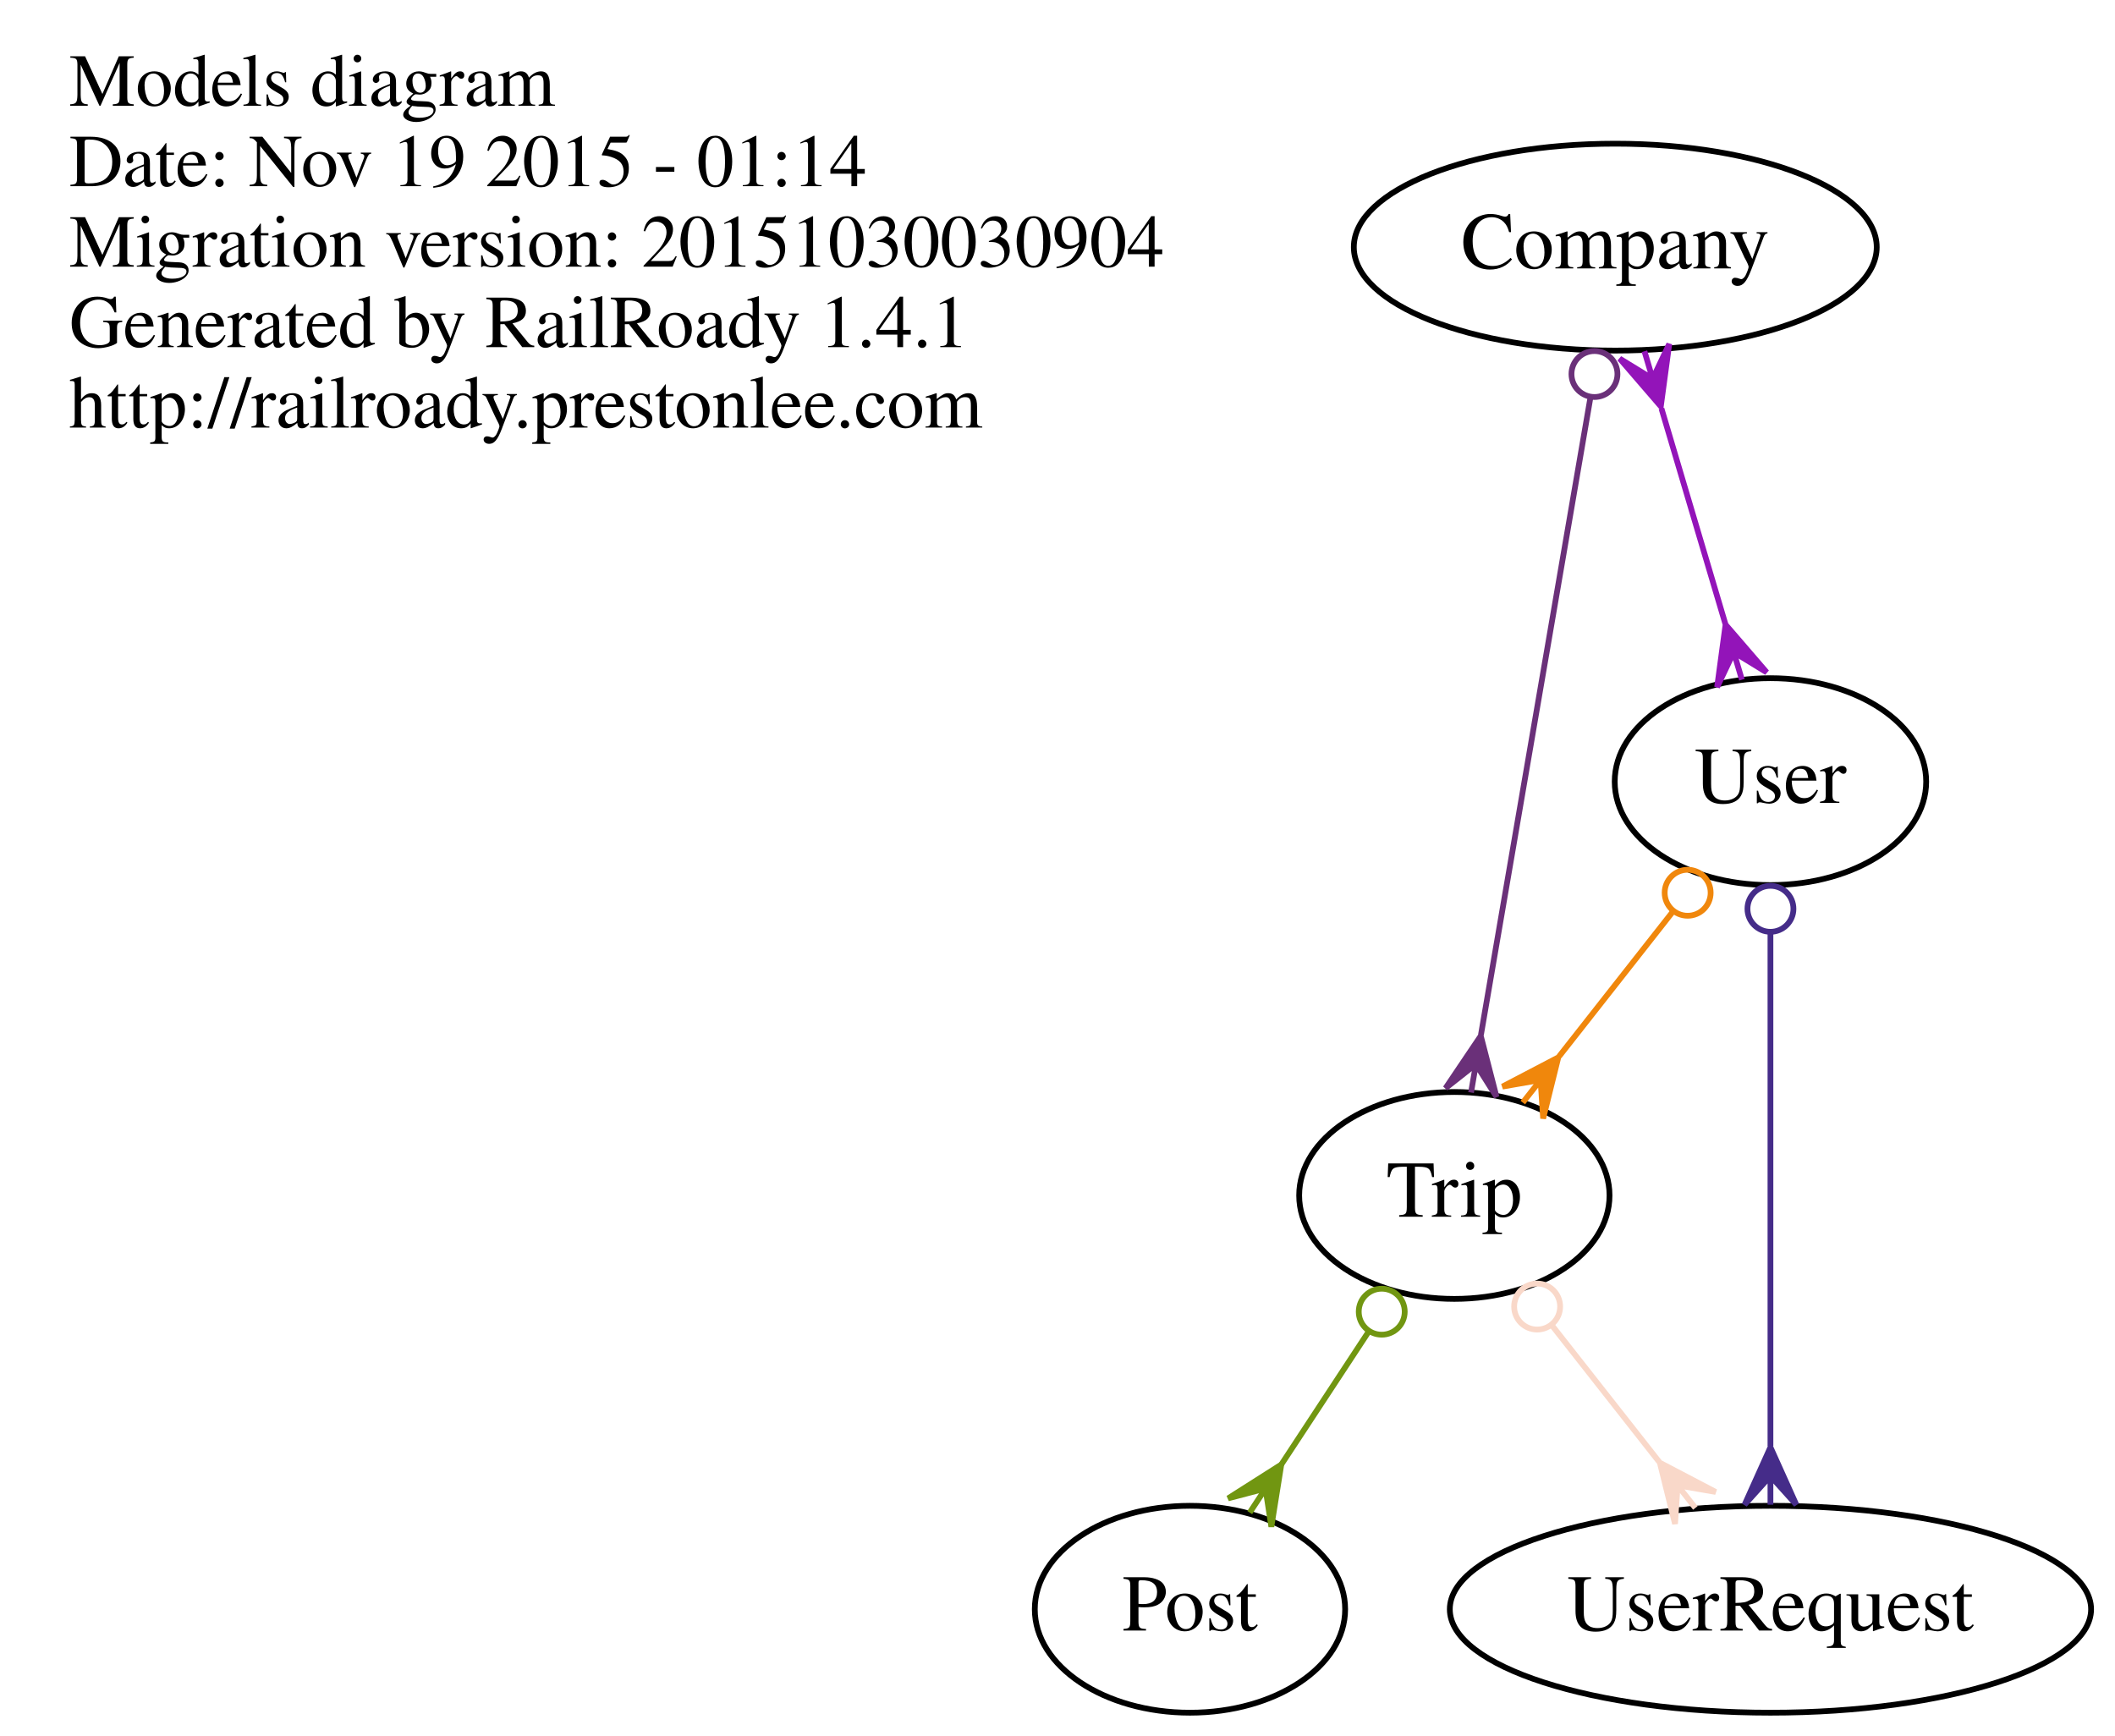
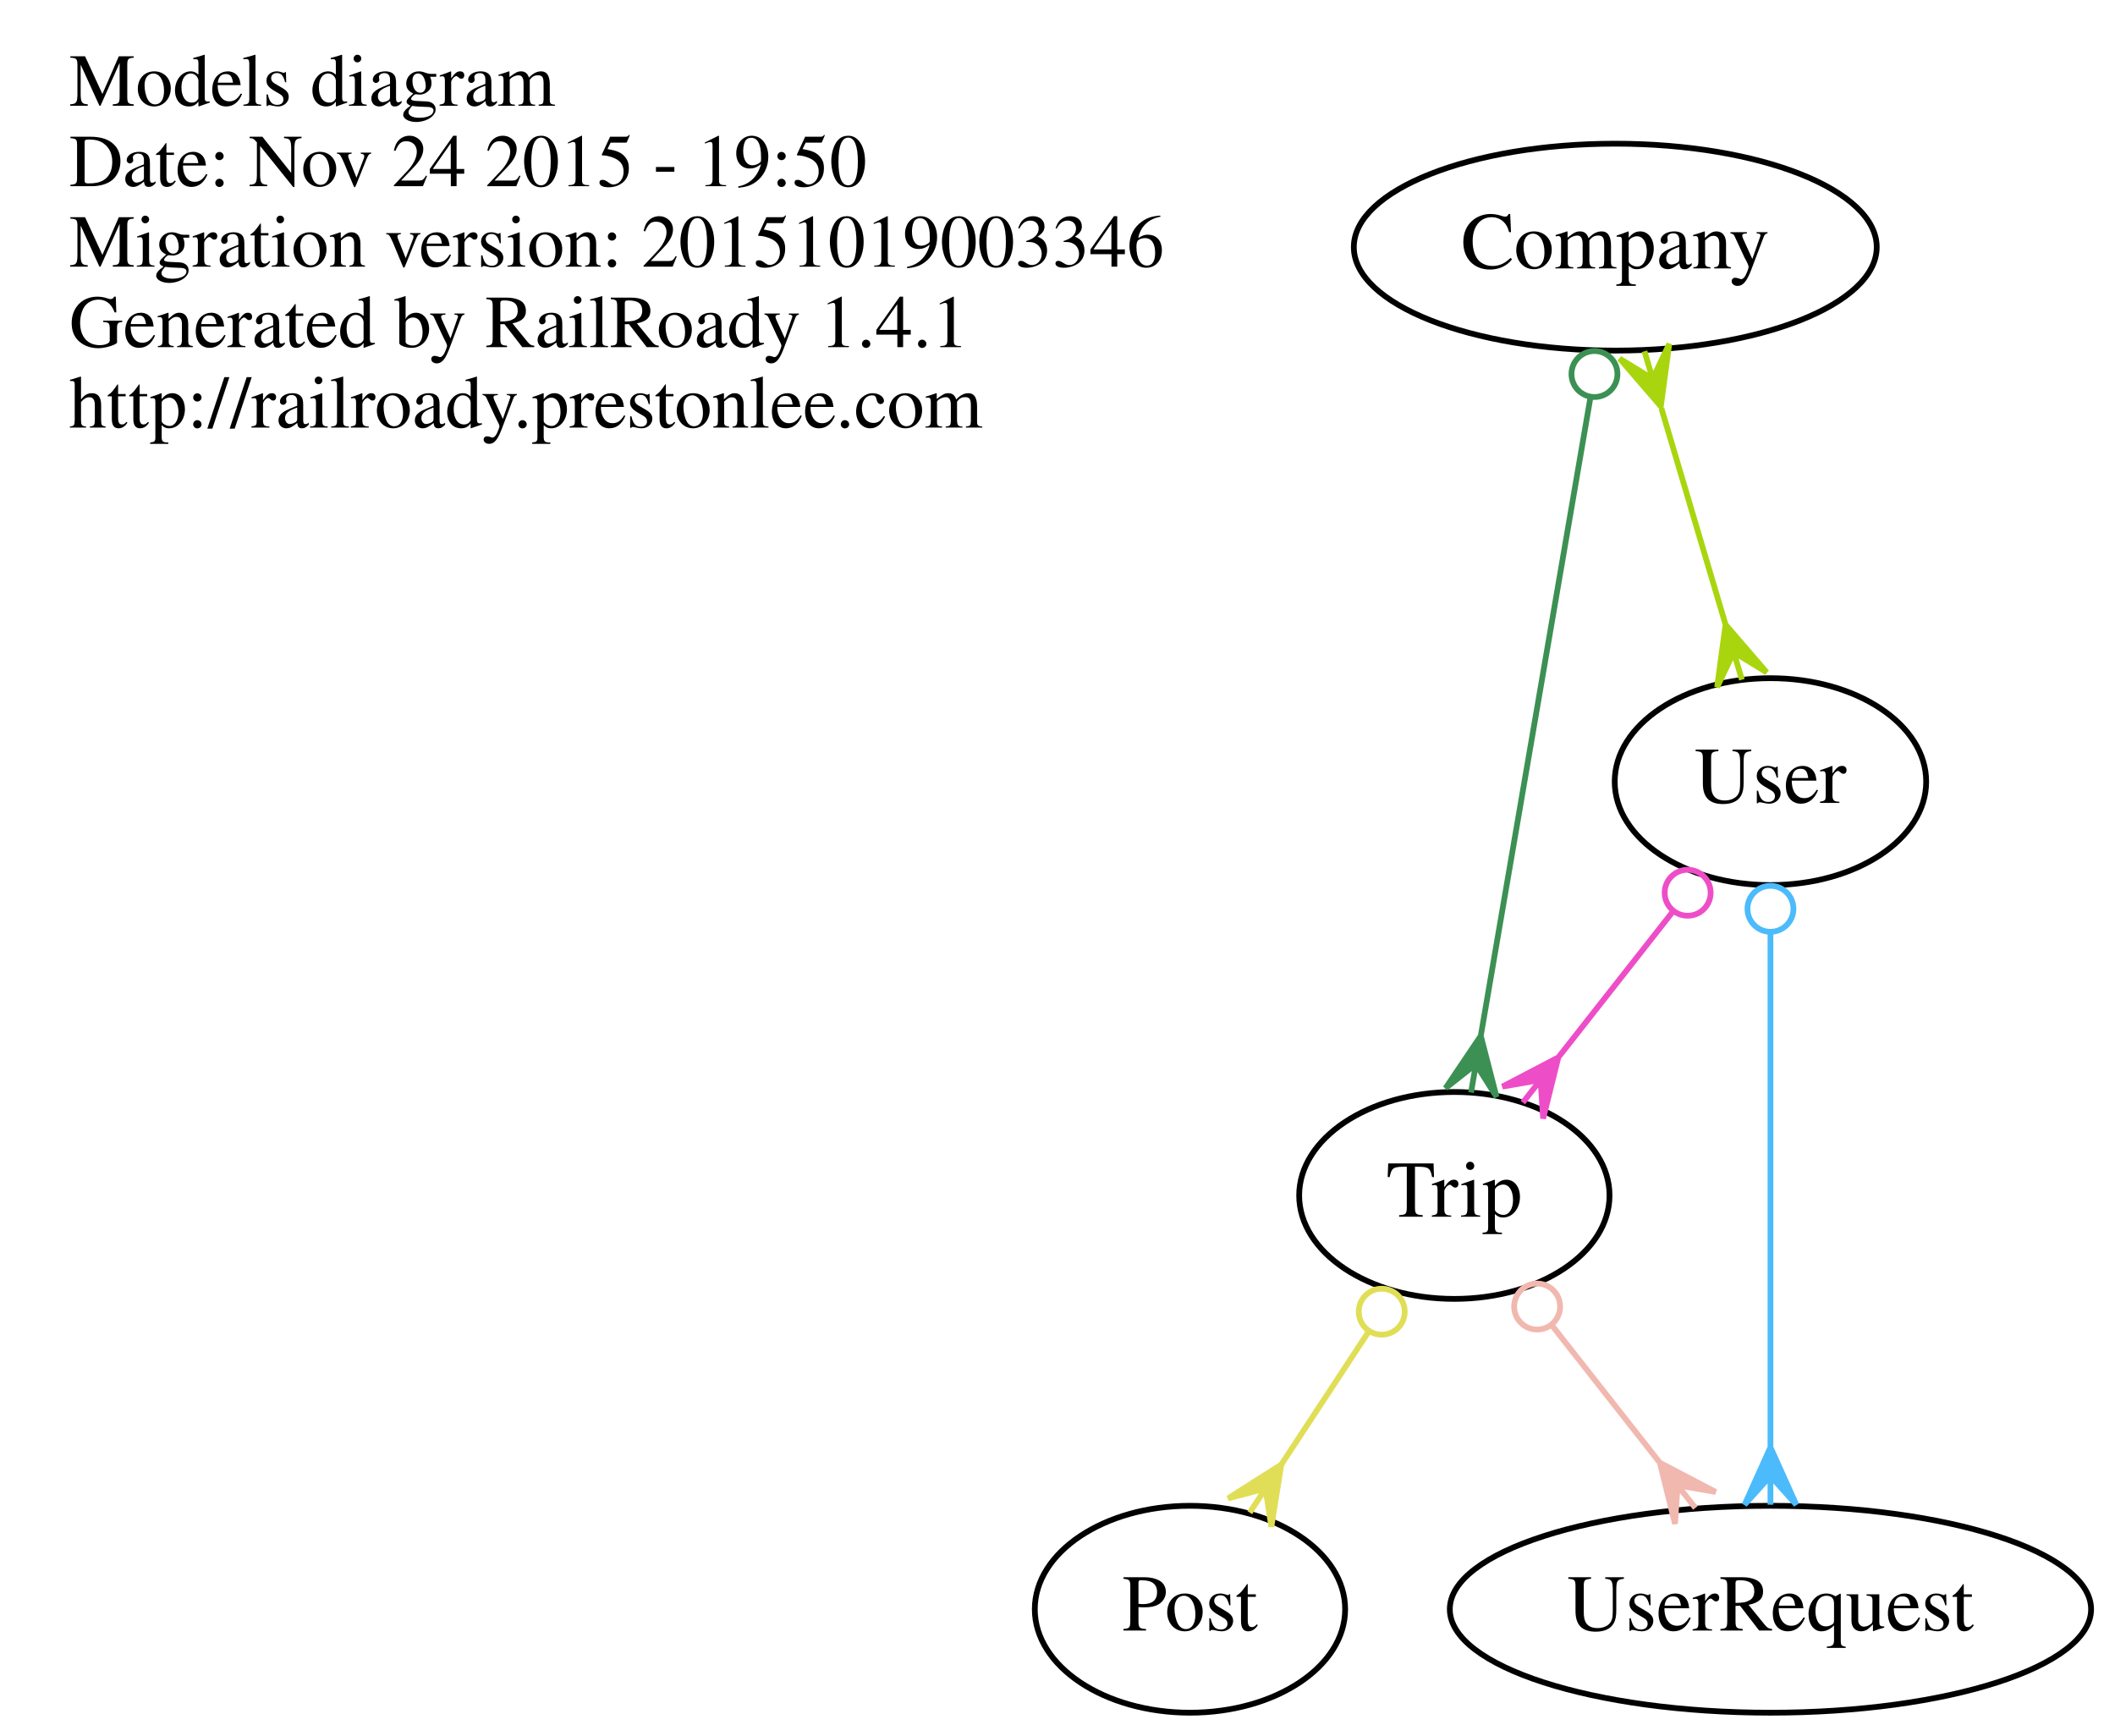
<svg xmlns="http://www.w3.org/2000/svg" width="368pt" height="302pt" viewBox="0.00 0.00 367.90 302.00">
  <g id="graph0" class="graph" transform="scale(1 1) rotate(0) translate(4 298)">
    <polygon fill="none" stroke="none" points="-4,4 -4,-298 363.895,-298 363.895,4 -4,4" />
    <g id="node1" class="node">
      <text text-anchor="start" x="8" y="-279.6" font-family="Times,serif" font-size="13.00">Models diagram</text>
-       <text text-anchor="start" x="8" y="-265.6" font-family="Times,serif" font-size="13.00">Date: Nov 19 2015 - 01:14</text>
-       <text text-anchor="start" x="8" y="-251.6" font-family="Times,serif" font-size="13.00">Migration version: 20151030030904</text>
+       <text text-anchor="start" x="8" y="-265.6" font-family="Times,serif" font-size="13.00">Date: Nov 24 2015 - 19:50</text>
+       <text text-anchor="start" x="8" y="-251.6" font-family="Times,serif" font-size="13.00">Migration version: 20151019003346</text>
      <text text-anchor="start" x="8" y="-237.6" font-family="Times,serif" font-size="13.00">Generated by RailRoady 1.4.1</text>
      <text text-anchor="start" x="8" y="-223.6" font-family="Times,serif" font-size="13.00">http://railroady.prestonlee.com</text>
    </g>
    <g id="node2" class="node">
      <ellipse fill="none" stroke="black" cx="203" cy="-18" rx="27" ry="18" />
      <text text-anchor="middle" x="203" y="-14.3" font-family="Times,serif" font-size="14.00">Post</text>
    </g>
    <g id="node3" class="node">
      <ellipse fill="none" stroke="black" cx="249" cy="-90" rx="27" ry="18" />
      <text text-anchor="middle" x="249" y="-86.3" font-family="Times,serif" font-size="14.00">Trip</text>
    </g>
    <g id="edge1" class="edge">
-       <path fill="none" stroke="#719611" d="M234.088,-66.308C229.231,-58.917 223.823,-50.687 218.897,-43.19" />
-       <ellipse fill="none" stroke="#719611" cx="236.365" cy="-69.773" rx="4" ry="4" />
-       <polygon fill="#719611" stroke="#719611" points="218.889,-43.178 217.157,-32.35 216.143,-39 213.397,-34.821 213.397,-34.821 213.397,-34.821 216.143,-39 209.636,-37.292 218.889,-43.178 218.889,-43.178" />
+       <path fill="none" stroke="#e0de56" d="M234.088,-66.308C229.231,-58.917 223.823,-50.687 218.897,-43.19" />
+       <ellipse fill="none" stroke="#e0de56" cx="236.365" cy="-69.773" rx="4" ry="4" />
+       <polygon fill="#e0de56" stroke="#e0de56" points="218.889,-43.178 217.157,-32.35 216.143,-39 213.397,-34.821 213.397,-34.821 213.397,-34.821 216.143,-39 209.636,-37.292 218.889,-43.178 218.889,-43.178" />
    </g>
    <g id="node6" class="node">
      <ellipse fill="none" stroke="black" cx="304" cy="-18" rx="55.79" ry="18" />
      <text text-anchor="middle" x="304" y="-14.3" font-family="Times,serif" font-size="14.00">UserRequest</text>
    </g>
    <g id="edge2" class="edge">
-       <path fill="none" stroke="#f9d8c9" d="M265.978,-67.392C271.881,-59.879 278.546,-51.396 284.628,-43.656" />
-       <ellipse fill="none" stroke="#f9d8c9" cx="263.405" cy="-70.666" rx="4" ry="4" />
-       <polygon fill="#f9d8c9" stroke="#f9d8c9" points="284.757,-43.491 294.474,-38.408 287.846,-39.559 290.935,-35.628 290.935,-35.628 290.935,-35.628 287.846,-39.559 287.397,-32.848 284.757,-43.491 284.757,-43.491" />
+       <path fill="none" stroke="#f1b8b0" d="M265.978,-67.392C271.881,-59.879 278.546,-51.396 284.628,-43.656" />
+       <ellipse fill="none" stroke="#f1b8b0" cx="263.405" cy="-70.666" rx="4" ry="4" />
+       <polygon fill="#f1b8b0" stroke="#f1b8b0" points="284.757,-43.491 294.474,-38.408 287.846,-39.559 290.935,-35.628 290.935,-35.628 290.935,-35.628 287.846,-39.559 287.397,-32.848 284.757,-43.491 284.757,-43.491" />
    </g>
    <g id="node4" class="node">
      <ellipse fill="none" stroke="black" cx="277" cy="-255" rx="45.492" ry="18" />
      <text text-anchor="middle" x="277" y="-251.3" font-family="Times,serif" font-size="14.00">Company</text>
    </g>
    <g id="edge3" class="edge">
-       <path fill="none" stroke="#6a3079" d="M272.689,-228.901C267.529,-198.865 258.924,-148.774 253.628,-117.944" />
-       <ellipse fill="none" stroke="#6a3079" cx="273.379" cy="-232.922" rx="4" ry="4" />
-       <polygon fill="#6a3079" stroke="#6a3079" points="253.597,-117.762 256.339,-107.144 252.751,-112.834 251.904,-107.906 251.904,-107.906 251.904,-107.906 252.751,-112.834 247.469,-108.668 253.597,-117.762 253.597,-117.762" />
+       <path fill="none" stroke="#3c9054" d="M272.689,-228.901C267.529,-198.865 258.924,-148.774 253.628,-117.944" />
+       <ellipse fill="none" stroke="#3c9054" cx="273.379" cy="-232.922" rx="4" ry="4" />
+       <polygon fill="#3c9054" stroke="#3c9054" points="253.597,-117.762 256.339,-107.144 252.751,-112.834 251.904,-107.906 251.904,-107.906 251.904,-107.906 252.751,-112.834 247.469,-108.668 253.597,-117.762 253.597,-117.762" />
    </g>
    <g id="node5" class="node">
      <ellipse fill="none" stroke="black" cx="304" cy="-162" rx="27.097" ry="18" />
      <text text-anchor="middle" x="304" y="-158.3" font-family="Times,serif" font-size="14.00">User</text>
    </g>
    <g id="edge4" class="edge">
-       <path fill="none" stroke="#9314b9" d="M285.034,-226.922C288.55,-215.073 292.66,-201.218 296.154,-189.443" />
-       <polygon fill="#9314b9" stroke="#9314b9" points="284.923,-227.297 277.764,-235.604 283.501,-232.09 282.078,-236.884 282.078,-236.884 282.078,-236.884 283.501,-232.09 286.393,-238.164 284.923,-227.297 284.923,-227.297" />
-       <polygon fill="#9314b9" stroke="#9314b9" points="296.191,-189.319 303.35,-181.012 297.613,-184.526 299.036,-179.732 299.036,-179.732 299.036,-179.732 297.613,-184.526 294.721,-178.452 296.191,-189.319 296.191,-189.319" />
+       <path fill="none" stroke="#a9d50f" d="M285.034,-226.922C288.55,-215.073 292.66,-201.218 296.154,-189.443" />
+       <polygon fill="#a9d50f" stroke="#a9d50f" points="284.923,-227.297 277.764,-235.604 283.501,-232.09 282.078,-236.884 282.078,-236.884 282.078,-236.884 283.501,-232.09 286.393,-238.164 284.923,-227.297 284.923,-227.297" />
+       <polygon fill="#a9d50f" stroke="#a9d50f" points="296.191,-189.319 303.35,-181.012 297.613,-184.526 299.036,-179.732 299.036,-179.732 299.036,-179.732 297.613,-184.526 294.721,-178.452 296.191,-189.319 296.191,-189.319" />
    </g>
    <g id="edge5" class="edge">
-       <path fill="none" stroke="#f0870c" d="M287.036,-139.409C280.756,-131.417 273.613,-122.325 267.225,-114.196" />
-       <ellipse fill="none" stroke="#f0870c" cx="289.595" cy="-142.666" rx="4" ry="4" />
-       <polygon fill="#f0870c" stroke="#f0870c" points="267.089,-114.023 264.449,-103.379 264,-110.091 260.911,-106.159 260.911,-106.159 260.911,-106.159 264,-110.091 257.372,-108.94 267.089,-114.023 267.089,-114.023" />
+       <path fill="none" stroke="#ee4dc8" d="M287.036,-139.409C280.756,-131.417 273.613,-122.325 267.225,-114.196" />
+       <ellipse fill="none" stroke="#ee4dc8" cx="289.595" cy="-142.666" rx="4" ry="4" />
+       <polygon fill="#ee4dc8" stroke="#ee4dc8" points="267.089,-114.023 264.449,-103.379 264,-110.091 260.911,-106.159 260.911,-106.159 260.911,-106.159 264,-110.091 257.372,-108.94 267.089,-114.023 267.089,-114.023" />
    </g>
    <g id="edge6" class="edge">
-       <path fill="none" stroke="#452c89" d="M304,-135.558C304,-110.444 304,-72.164 304,-46.393" />
-       <ellipse fill="none" stroke="#452c89" cx="304" cy="-139.871" rx="4" ry="4" />
-       <polygon fill="#452c89" stroke="#452c89" points="304,-46.189 308.5,-36.189 304,-41.189 304,-36.189 304,-36.189 304,-36.189 304,-41.189 299.5,-36.189 304,-46.189 304,-46.189" />
+       <path fill="none" stroke="#4cbbfb" d="M304,-135.558C304,-110.444 304,-72.164 304,-46.393" />
+       <ellipse fill="none" stroke="#4cbbfb" cx="304" cy="-139.871" rx="4" ry="4" />
+       <polygon fill="#4cbbfb" stroke="#4cbbfb" points="304,-46.189 308.5,-36.189 304,-41.189 304,-36.189 304,-36.189 304,-36.189 304,-41.189 299.5,-36.189 304,-46.189 304,-46.189" />
    </g>
  </g>
</svg>
